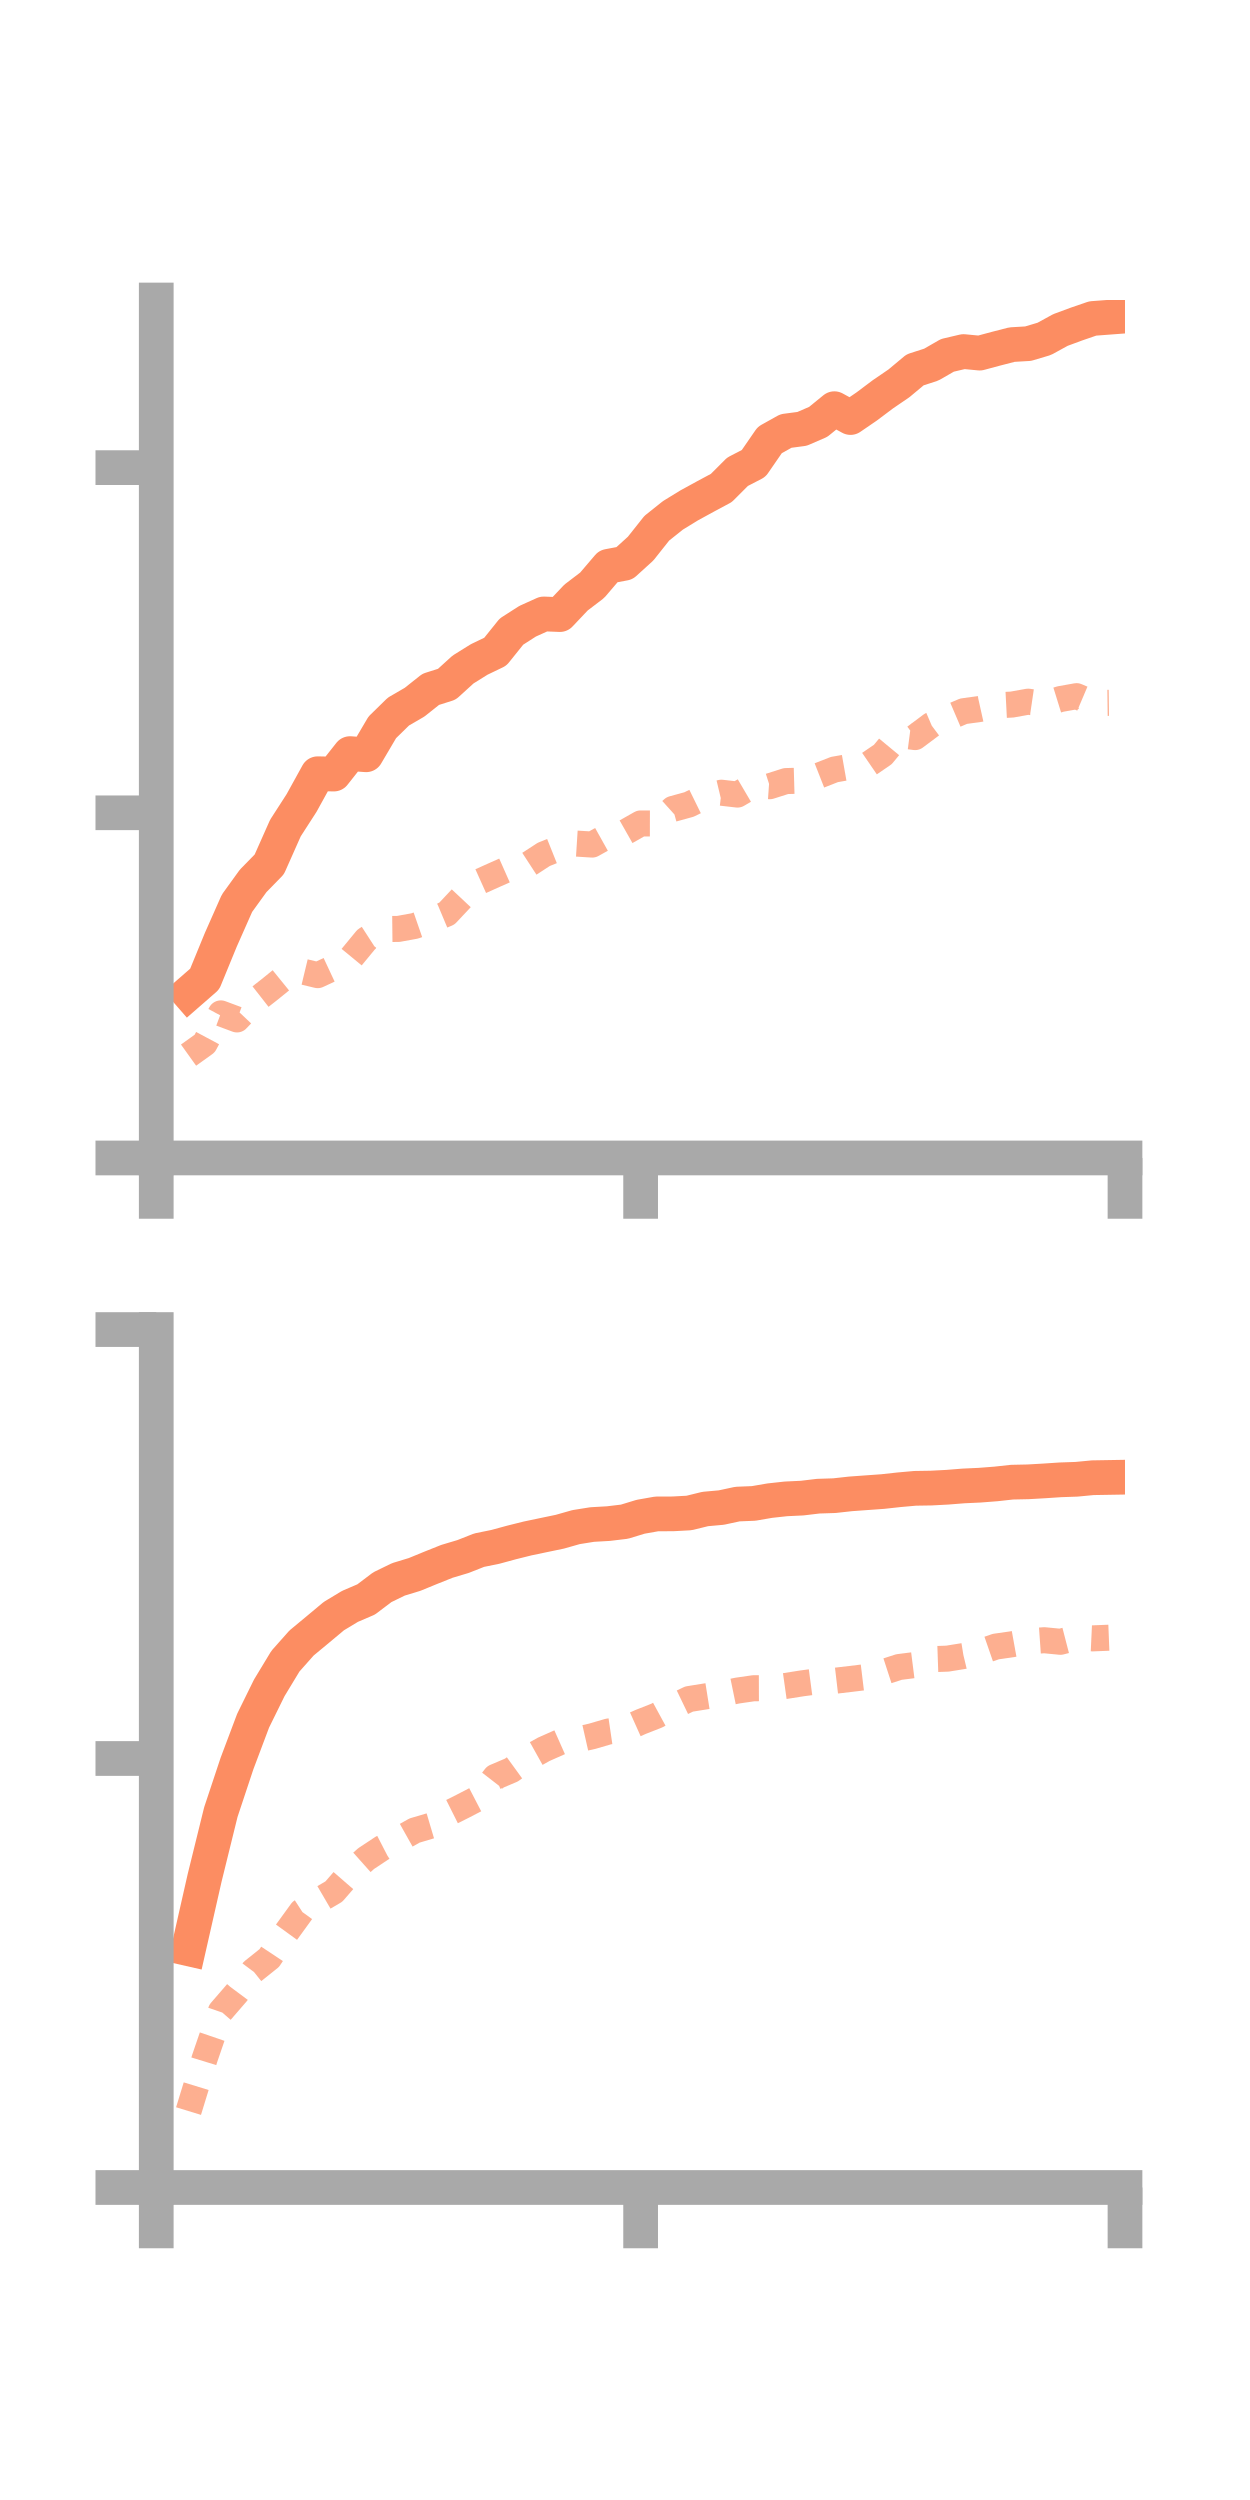
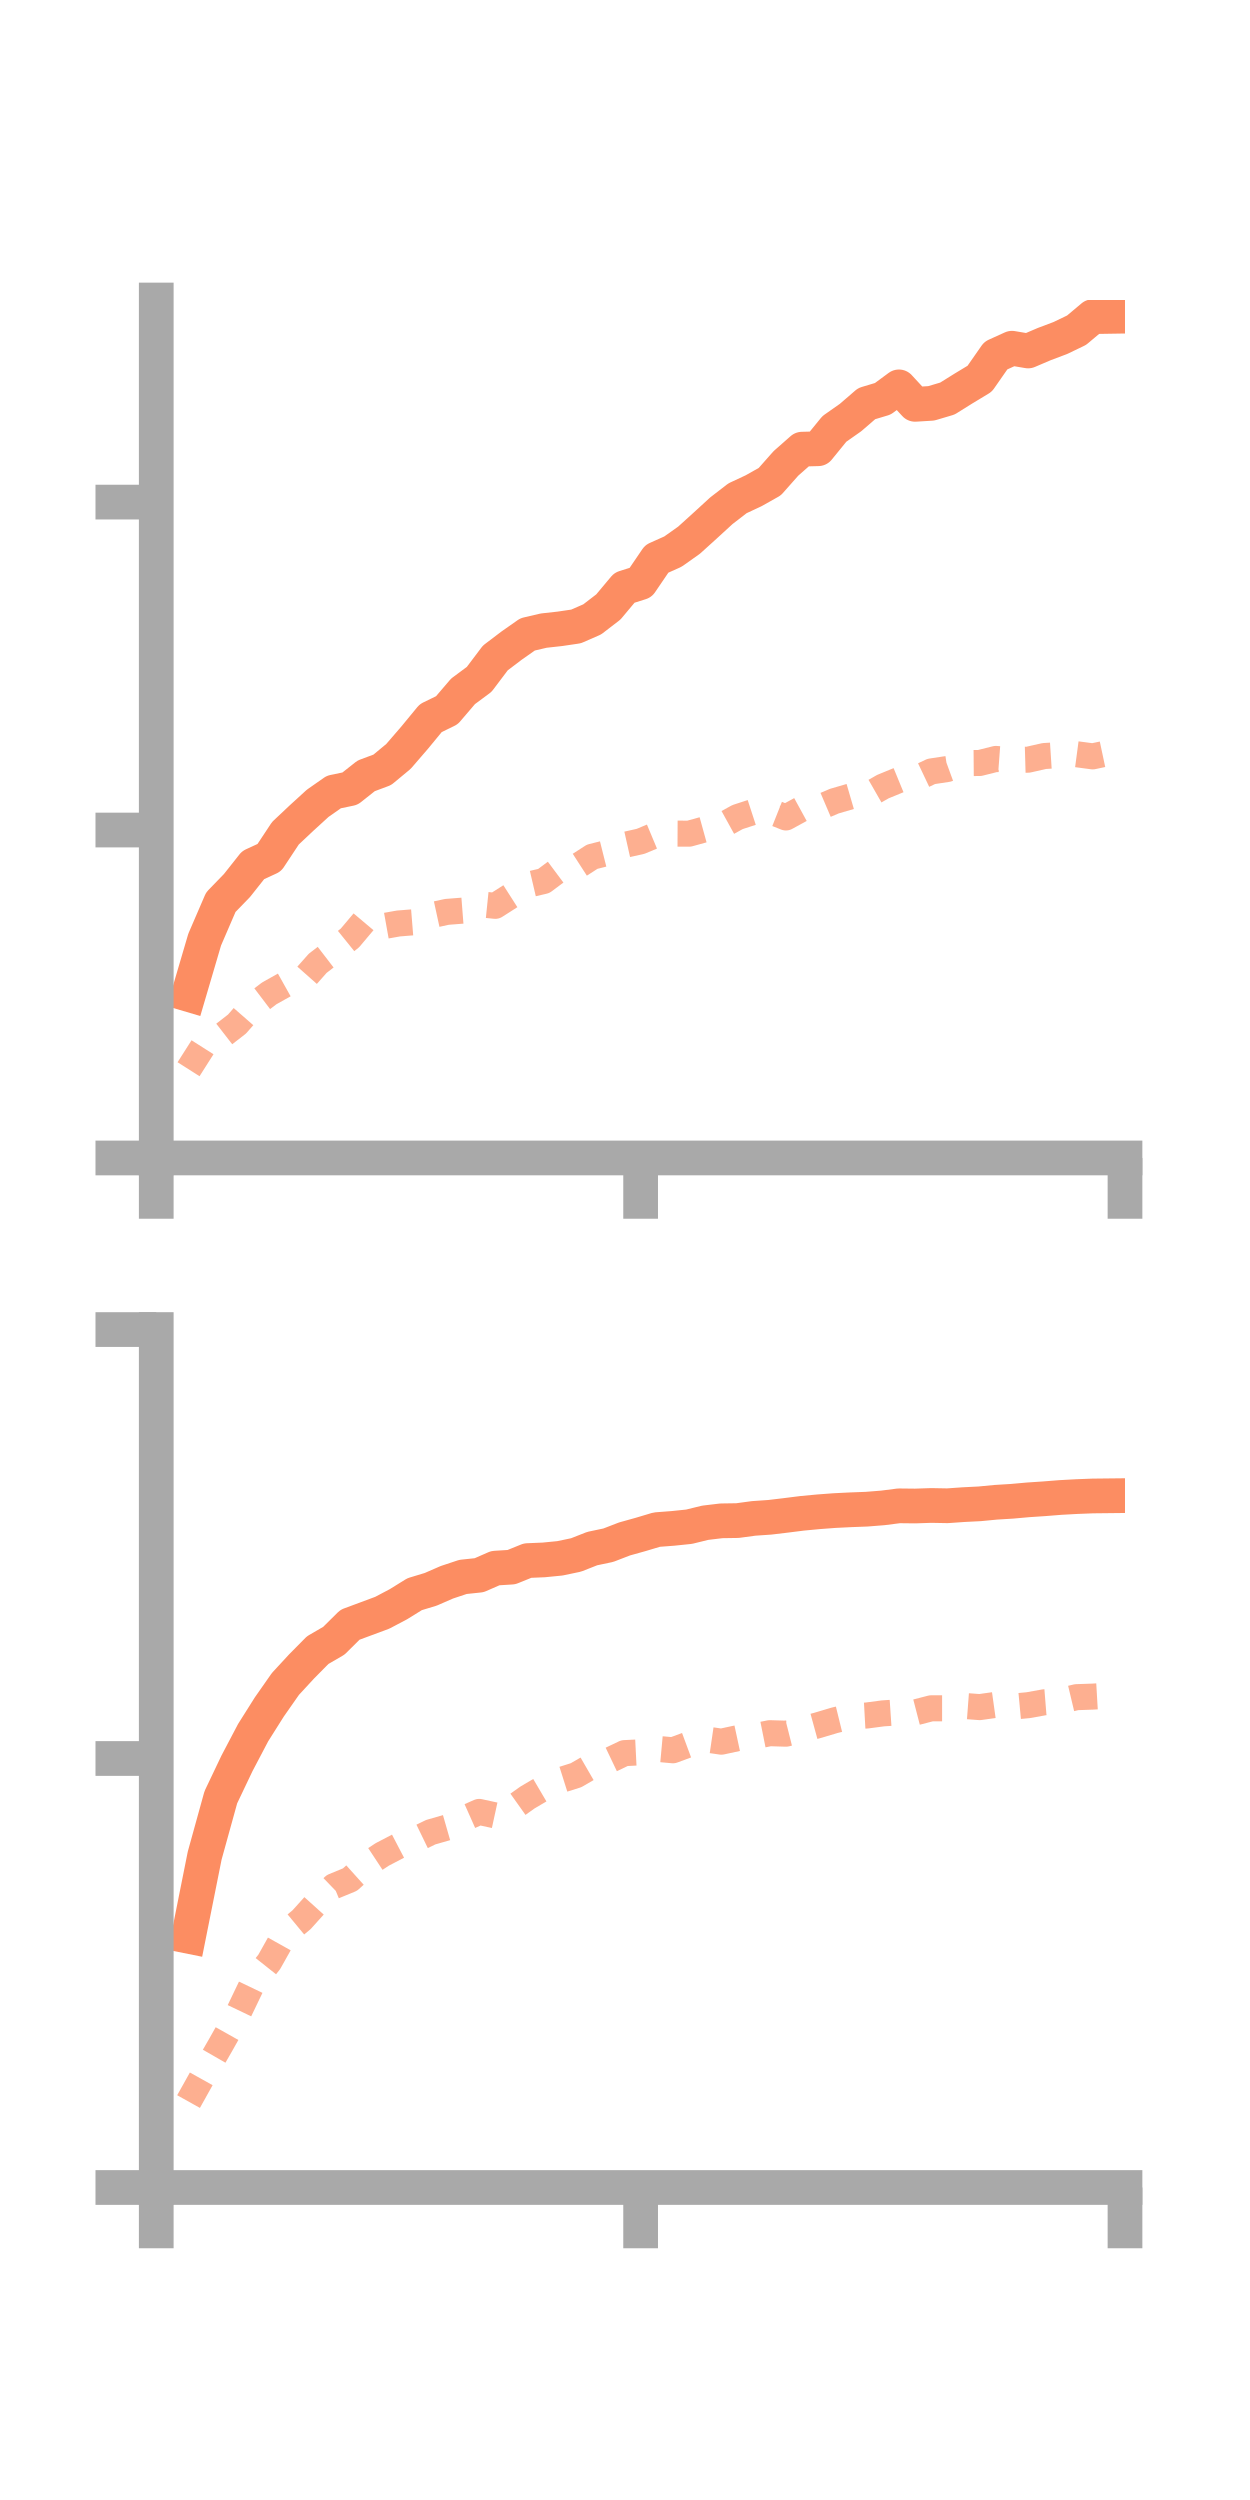
<svg xmlns="http://www.w3.org/2000/svg" xmlns:xlink="http://www.w3.org/1999/xlink" height="144pt" version="1.1" viewBox="0 0 72 144" width="72pt">
  <defs>
    <style type="text/css">
*{stroke-linecap:butt;stroke-linejoin:round;}
  </style>
  </defs>
  <g id="figure_1">
    <g id="patch_1">
      <path d="M 0 144  L 72 144  L 72 0  L 0 0  z " style="fill:none;" />
    </g>
    <g id="axes_1">
      <g id="patch_2">
        <path d="M 9 66.698  L 64.8 66.698  L 64.8 17.28  L 9 17.28  z " style="fill:none;" />
      </g>
      <g id="matplotlib.axis_1">
        <g id="xtick_1">
          <g id="line2d_1">
            <defs>
-               <path d="M 0 0  L 0 3.5  " id="mb3dd3c7798" style="stroke:#a9a9a9;stroke-width:2;" />
+               <path d="M 0 0  L 0 3.5  " id="m17a029f264" style="stroke:#a9a9a9;stroke-width:2;" />
            </defs>
            <g>
-               <use style="fill:#a9a9a9;stroke:#a9a9a9;stroke-width:2;" x="9" xlink:href="#mb3dd3c7798" y="66.698" />
+               <use style="fill:#a9a9a9;stroke:#a9a9a9;stroke-width:2;" x="9" xlink:href="#m17a029f264" y="66.698" />
            </g>
          </g>
        </g>
        <g id="xtick_2">
          <g id="line2d_2">
            <g>
-               <use style="fill:#a9a9a9;stroke:#a9a9a9;stroke-width:2;" x="36.9" xlink:href="#mb3dd3c7798" y="66.698" />
+               <use style="fill:#a9a9a9;stroke:#a9a9a9;stroke-width:2;" x="36.9" xlink:href="#m17a029f264" y="66.698" />
            </g>
          </g>
        </g>
        <g id="xtick_3">
          <g id="line2d_3">
            <g>
-               <use style="fill:#a9a9a9;stroke:#a9a9a9;stroke-width:2;" x="64.8" xlink:href="#mb3dd3c7798" y="66.698" />
+               <use style="fill:#a9a9a9;stroke:#a9a9a9;stroke-width:2;" x="64.8" xlink:href="#m17a029f264" y="66.698" />
            </g>
          </g>
        </g>
      </g>
      <g id="matplotlib.axis_2">
        <g id="ytick_1">
          <g id="line2d_4">
            <defs>
-               <path d="M 0 0  L -3.5 0  " id="m3427e49e5a" style="stroke:#a9a9a9;stroke-width:2;" />
+               <path d="M 0 0  L -3.5 0  " id="mae53d9c5b8" style="stroke:#a9a9a9;stroke-width:2;" />
            </defs>
            <g>
-               <use style="fill:#a9a9a9;stroke:#a9a9a9;stroke-width:2;" x="9" xlink:href="#m3427e49e5a" y="66.698" />
+               <use style="fill:#a9a9a9;stroke:#a9a9a9;stroke-width:2;" x="9" xlink:href="#mae53d9c5b8" y="66.698" />
            </g>
          </g>
        </g>
        <g id="ytick_2">
          <g id="line2d_5">
            <g>
-               <use style="fill:#a9a9a9;stroke:#a9a9a9;stroke-width:2;" x="9" xlink:href="#m3427e49e5a" y="46.817" />
+               <use style="fill:#a9a9a9;stroke:#a9a9a9;stroke-width:2;" x="9" xlink:href="#mae53d9c5b8" y="47.809" />
            </g>
          </g>
        </g>
        <g id="ytick_3">
          <g id="line2d_6">
            <g>
-               <use style="fill:#a9a9a9;stroke:#a9a9a9;stroke-width:2;" x="9" xlink:href="#m3427e49e5a" y="26.935" />
+               <use style="fill:#a9a9a9;stroke:#a9a9a9;stroke-width:2;" x="9" xlink:href="#mae53d9c5b8" y="28.92" />
            </g>
          </g>
        </g>
      </g>
      <g id="line2d_7">
-         <path clip-path="url(#peab1d6b524)" d="M 10.86 57.205  L 11.79 56.394  L 12.72 54.129  L 13.65 52.028  L 14.58 50.741  L 15.51 49.789  L 16.44 47.696  L 17.37 46.253  L 18.3 44.567  L 19.23 44.586  L 20.16 43.408  L 21.09 43.475  L 22.02 41.896  L 22.95 40.986  L 23.88 40.446  L 24.81 39.706  L 25.74 39.411  L 26.67 38.565  L 27.6 37.985  L 28.53 37.538  L 29.46 36.38  L 30.39 35.783  L 31.32 35.363  L 32.25 35.4  L 33.18 34.418  L 34.11 33.709  L 35.04 32.619  L 35.97 32.444  L 36.9 31.6  L 37.83 30.427  L 38.76 29.685  L 39.69 29.114  L 40.62 28.605  L 41.55 28.106  L 42.48 27.175  L 43.41 26.693  L 44.34 25.344  L 45.27 24.825  L 46.2 24.702  L 47.13 24.299  L 48.06 23.541  L 48.99 24.05  L 49.92 23.414  L 50.85 22.715  L 51.78 22.08  L 52.71 21.303  L 53.64 21.003  L 54.57 20.468  L 55.5 20.25  L 56.43 20.339  L 57.36 20.089  L 58.29 19.849  L 59.22 19.795  L 60.15 19.518  L 61.08 19.008  L 62.01 18.664  L 62.94 18.344  L 63.87 18.274  " style="fill:none;stroke:#fc8d62;stroke-linecap:square;stroke-width:2;" />
+         <path clip-path="url(#p55390ec0c1)" d="M 10.86 57.28  L 11.79 54.12  L 12.72 51.965  L 13.65 51.006  L 14.58 49.831  L 15.51 49.402  L 16.44 47.995  L 17.37 47.119  L 18.3 46.27  L 19.23 45.619  L 20.16 45.426  L 21.09 44.69  L 22.02 44.342  L 22.95 43.571  L 23.88 42.494  L 24.81 41.364  L 25.74 40.91  L 26.67 39.822  L 27.6 39.132  L 28.53 37.899  L 29.46 37.193  L 30.39 36.54  L 31.32 36.323  L 32.25 36.22  L 33.18 36.083  L 34.11 35.677  L 35.04 34.962  L 35.97 33.851  L 36.9 33.557  L 37.83 32.189  L 38.76 31.773  L 39.69 31.114  L 40.62 30.272  L 41.55 29.419  L 42.48 28.701  L 43.41 28.266  L 44.34 27.742  L 45.27 26.691  L 46.2 25.872  L 47.13 25.847  L 48.06 24.705  L 48.99 24.052  L 49.92 23.249  L 50.85 22.97  L 51.78 22.284  L 52.71 23.29  L 53.64 23.233  L 54.57 22.957  L 55.5 22.376  L 56.43 21.814  L 57.36 20.48  L 58.29 20.058  L 59.22 20.216  L 60.15 19.819  L 61.08 19.468  L 62.01 19.02  L 62.94 18.239  L 63.87 18.224  " style="fill:none;stroke:#fc8d62;stroke-linecap:square;stroke-width:2;" />
      </g>
      <g id="line2d_8">
-         <path clip-path="url(#peab1d6b524)" d="M 10.86 60.775  L 11.79 60.109  L 12.72 58.372  L 13.65 58.719  L 14.58 57.737  L 15.51 57.009  L 16.44 56.255  L 17.37 55.945  L 18.3 56.168  L 19.23 55.734  L 20.16 55.247  L 21.09 54.116  L 22.02 53.515  L 22.95 53.505  L 23.88 53.336  L 24.81 53.014  L 25.74 52.623  L 26.67 51.632  L 27.6 50.793  L 28.53 50.375  L 29.46 49.963  L 30.39 49.818  L 31.32 49.213  L 32.25 48.84  L 33.18 48.588  L 34.11 48.647  L 35.04 48.128  L 35.97 47.958  L 36.9 47.431  L 37.83 47.433  L 38.76 46.594  L 39.69 46.338  L 40.62 45.882  L 41.55 45.66  L 42.48 45.767  L 43.41 45.221  L 44.34 45.286  L 45.27 44.99  L 46.2 44.964  L 47.13 44.69  L 48.06 44.325  L 48.99 44.161  L 49.92 44.095  L 50.85 43.459  L 51.78 42.335  L 52.71 42.456  L 53.64 41.76  L 54.57 41.363  L 55.5 40.966  L 56.43 40.838  L 57.36 40.631  L 58.29 40.583  L 59.22 40.416  L 60.15 40.553  L 61.08 40.265  L 62.01 40.099  L 62.94 40.494  L 63.87 40.483  " style="fill:none;stroke:#fc8d62;stroke-dasharray:1.5,1.5;stroke-dashoffset:0;stroke-opacity:0.7;stroke-width:1.5;" />
+         <path clip-path="url(#p55390ec0c1)" d="M 10.86 61.588  L 11.79 60.126  L 12.72 59.709  L 13.65 58.987  L 14.58 57.923  L 15.51 57.217  L 16.44 56.696  L 17.37 56.536  L 18.3 55.486  L 19.23 54.771  L 20.16 54.021  L 21.09 52.917  L 22.02 53.359  L 22.95 53.193  L 23.88 53.118  L 24.81 52.726  L 25.74 52.524  L 26.67 52.451  L 27.6 52.081  L 28.53 52.176  L 29.46 51.582  L 30.39 50.963  L 31.32 50.746  L 32.25 50.052  L 33.18 49.948  L 34.11 49.348  L 35.04 49.115  L 35.97 48.669  L 36.9 48.46  L 37.83 48.071  L 38.76 48.016  L 39.69 48.02  L 40.62 47.763  L 41.55 47.577  L 42.48 47.064  L 43.41 46.761  L 44.34 46.716  L 45.27 47.086  L 46.2 46.578  L 47.13 46.541  L 48.06 46.144  L 48.99 45.873  L 49.92 45.843  L 50.85 45.311  L 51.78 44.929  L 52.71 44.876  L 53.64 44.435  L 54.57 44.294  L 55.5 43.955  L 56.43 43.948  L 57.36 43.715  L 58.29 43.784  L 59.22 43.758  L 60.15 43.548  L 61.08 43.489  L 62.01 43.443  L 62.94 43.567  L 63.87 43.369  " style="fill:none;stroke:#fc8d62;stroke-dasharray:1.5,1.5;stroke-dashoffset:0;stroke-opacity:0.7;stroke-width:1.5;" />
      </g>
      <g id="patch_3">
        <path d="M 9 66.698  L 9 17.28  " style="fill:none;stroke:#a9a9a9;stroke-linecap:square;stroke-linejoin:miter;stroke-width:2;" />
      </g>
      <g id="patch_4">
        <path d="M 64.8 66.698  L 64.8 17.28  " style="fill:none;" />
      </g>
      <g id="patch_5">
        <path d="M 9 66.698  L 64.8 66.698  " style="fill:none;stroke:#a9a9a9;stroke-linecap:square;stroke-linejoin:miter;stroke-width:2;" />
      </g>
      <g id="patch_6">
        <path d="M 9 17.28  L 64.8 17.28  " style="fill:none;" />
      </g>
    </g>
    <g id="axes_2">
      <g id="patch_7">
        <path d="M 9 126  L 64.8 126  L 64.8 76.582  L 9 76.582  z " style="fill:none;" />
      </g>
      <g id="matplotlib.axis_3">
        <g id="xtick_4">
          <g id="line2d_9">
            <g>
-               <use style="fill:#a9a9a9;stroke:#a9a9a9;stroke-width:2;" x="9" xlink:href="#mb3dd3c7798" y="126" />
+               <use style="fill:#a9a9a9;stroke:#a9a9a9;stroke-width:2;" x="9" xlink:href="#m17a029f264" y="126" />
            </g>
          </g>
        </g>
        <g id="xtick_5">
          <g id="line2d_10">
            <g>
-               <use style="fill:#a9a9a9;stroke:#a9a9a9;stroke-width:2;" x="36.9" xlink:href="#mb3dd3c7798" y="126" />
+               <use style="fill:#a9a9a9;stroke:#a9a9a9;stroke-width:2;" x="36.9" xlink:href="#m17a029f264" y="126" />
            </g>
          </g>
        </g>
        <g id="xtick_6">
          <g id="line2d_11">
            <g>
-               <use style="fill:#a9a9a9;stroke:#a9a9a9;stroke-width:2;" x="64.8" xlink:href="#mb3dd3c7798" y="126" />
+               <use style="fill:#a9a9a9;stroke:#a9a9a9;stroke-width:2;" x="64.8" xlink:href="#m17a029f264" y="126" />
            </g>
          </g>
        </g>
      </g>
      <g id="matplotlib.axis_4">
        <g id="ytick_4">
          <g id="line2d_12">
            <g>
-               <use style="fill:#a9a9a9;stroke:#a9a9a9;stroke-width:2;" x="9" xlink:href="#m3427e49e5a" y="126" />
+               <use style="fill:#a9a9a9;stroke:#a9a9a9;stroke-width:2;" x="9" xlink:href="#mae53d9c5b8" y="126" />
            </g>
          </g>
        </g>
        <g id="ytick_5">
          <g id="line2d_13">
            <g>
-               <use style="fill:#a9a9a9;stroke:#a9a9a9;stroke-width:2;" x="9" xlink:href="#m3427e49e5a" y="101.291" />
+               <use style="fill:#a9a9a9;stroke:#a9a9a9;stroke-width:2;" x="9" xlink:href="#mae53d9c5b8" y="101.291" />
            </g>
          </g>
        </g>
        <g id="ytick_6">
          <g id="line2d_14">
            <g>
-               <use style="fill:#a9a9a9;stroke:#a9a9a9;stroke-width:2;" x="9" xlink:href="#m3427e49e5a" y="76.582" />
+               <use style="fill:#a9a9a9;stroke:#a9a9a9;stroke-width:2;" x="9" xlink:href="#mae53d9c5b8" y="76.582" />
            </g>
          </g>
        </g>
      </g>
      <g id="line2d_15">
-         <path clip-path="url(#p7645f19980)" d="M 10.86 112.249  L 11.79 108.151  L 12.72 104.38  L 13.65 101.581  L 14.58 99.11  L 15.51 97.221  L 16.44 95.684  L 17.37 94.636  L 18.3 93.865  L 19.23 93.088  L 20.16 92.527  L 21.09 92.128  L 22.02 91.424  L 22.95 90.971  L 23.88 90.688  L 24.81 90.306  L 25.74 89.934  L 26.67 89.656  L 27.6 89.289  L 28.53 89.1  L 29.46 88.847  L 30.39 88.615  L 31.32 88.42  L 32.25 88.226  L 33.18 87.962  L 34.11 87.813  L 35.04 87.76  L 35.97 87.649  L 36.9 87.365  L 37.83 87.201  L 38.76 87.198  L 39.69 87.148  L 40.62 86.919  L 41.55 86.835  L 42.48 86.635  L 43.41 86.597  L 44.34 86.437  L 45.27 86.335  L 46.2 86.291  L 47.13 86.18  L 48.06 86.15  L 48.99 86.047  L 49.92 85.98  L 50.85 85.913  L 51.78 85.811  L 52.71 85.728  L 53.64 85.713  L 54.57 85.664  L 55.5 85.59  L 56.43 85.547  L 57.36 85.475  L 58.29 85.373  L 59.22 85.353  L 60.15 85.3  L 61.08 85.238  L 62.01 85.206  L 62.94 85.117  L 63.87 85.101  " style="fill:none;stroke:#fc8d62;stroke-linecap:square;stroke-width:2;" />
+         <path clip-path="url(#pc68d6482d0)" d="M 10.86 111.533  L 11.79 106.882  L 12.72 103.522  L 13.65 101.569  L 14.58 99.8  L 15.51 98.325  L 16.44 96.995  L 17.37 95.988  L 18.3 95.047  L 19.23 94.506  L 20.16 93.585  L 21.09 93.24  L 22.02 92.894  L 22.95 92.403  L 23.88 91.826  L 24.81 91.544  L 25.74 91.139  L 26.67 90.83  L 27.6 90.732  L 28.53 90.325  L 29.46 90.267  L 30.39 89.89  L 31.32 89.851  L 32.25 89.76  L 33.18 89.565  L 34.11 89.199  L 35.04 89.003  L 35.97 88.644  L 36.9 88.384  L 37.83 88.106  L 38.76 88.035  L 39.69 87.939  L 40.62 87.711  L 41.55 87.6  L 42.48 87.586  L 43.41 87.46  L 44.34 87.396  L 45.27 87.285  L 46.2 87.168  L 47.13 87.08  L 48.06 87.01  L 48.99 86.964  L 49.92 86.929  L 50.85 86.855  L 51.78 86.736  L 52.71 86.746  L 53.64 86.715  L 54.57 86.732  L 55.5 86.667  L 56.43 86.62  L 57.36 86.531  L 58.29 86.474  L 59.22 86.391  L 60.15 86.329  L 61.08 86.255  L 62.01 86.204  L 62.94 86.168  L 63.87 86.158  " style="fill:none;stroke:#fc8d62;stroke-linecap:square;stroke-width:2;" />
      </g>
      <g id="line2d_16">
-         <path clip-path="url(#p7645f19980)" d="M 10.86 121.598  L 11.79 118.565  L 12.72 115.851  L 13.65 114.775  L 14.58 113.526  L 15.51 112.783  L 16.44 111.381  L 17.37 110.099  L 18.3 109.498  L 19.23 108.955  L 20.16 107.883  L 21.09 107.054  L 22.02 106.439  L 22.95 105.96  L 23.88 105.438  L 24.81 105.162  L 25.74 104.496  L 26.67 104.03  L 27.6 103.548  L 28.53 102.349  L 29.46 101.954  L 30.39 101.279  L 31.32 100.76  L 32.25 100.347  L 33.18 100.219  L 34.11 100.009  L 35.04 99.737  L 35.97 99.6  L 36.9 99.184  L 37.83 98.818  L 38.76 98.312  L 39.69 97.865  L 40.62 97.716  L 41.55 97.568  L 42.48 97.377  L 43.41 97.242  L 44.34 97.239  L 45.27 97.108  L 46.2 96.961  L 47.13 96.838  L 48.06 96.816  L 48.99 96.707  L 49.92 96.594  L 50.85 96.323  L 51.78 96.021  L 52.71 95.903  L 53.64 95.57  L 54.57 95.538  L 55.5 95.388  L 56.43 95.165  L 57.36 94.843  L 58.29 94.71  L 59.22 94.542  L 60.15 94.477  L 61.08 94.567  L 62.01 94.327  L 62.94 94.37  L 63.87 94.333  " style="fill:none;stroke:#fc8d62;stroke-dasharray:1.5,1.5;stroke-dashoffset:0;stroke-opacity:0.7;stroke-width:1.5;" />
+         <path clip-path="url(#pc68d6482d0)" d="M 10.86 121.051  L 11.79 119.386  L 12.72 117.77  L 13.65 116.115  L 14.58 114.175  L 15.51 113.003  L 16.44 111.344  L 17.37 110.576  L 18.3 109.544  L 19.23 108.647  L 20.16 108.263  L 21.09 107.426  L 22.02 106.813  L 22.95 106.328  L 23.88 105.985  L 24.81 105.534  L 25.74 105.267  L 26.67 104.78  L 27.6 104.366  L 28.53 104.568  L 29.46 104.192  L 30.39 103.531  L 31.32 102.984  L 32.25 102.546  L 33.18 102.252  L 34.11 101.714  L 35.04 101.424  L 35.97 100.98  L 36.9 100.934  L 37.83 100.731  L 38.76 100.816  L 39.69 100.472  L 40.62 100.184  L 41.55 100.32  L 42.48 100.12  L 43.41 100.018  L 44.34 99.832  L 45.27 99.86  L 46.2 99.626  L 47.13 99.371  L 48.06 99.093  L 48.99 98.865  L 49.92 98.814  L 50.85 98.691  L 51.78 98.629  L 52.71 98.638  L 53.64 98.398  L 54.57 98.398  L 55.5 98.259  L 56.43 98.329  L 57.36 98.199  L 58.29 98.306  L 59.22 98.219  L 60.15 98.052  L 61.08 97.978  L 62.01 97.757  L 62.94 97.725  L 63.87 97.671  " style="fill:none;stroke:#fc8d62;stroke-dasharray:1.5,1.5;stroke-dashoffset:0;stroke-opacity:0.7;stroke-width:1.5;" />
      </g>
      <g id="patch_8">
        <path d="M 9 126  L 9 76.582  " style="fill:none;stroke:#a9a9a9;stroke-linecap:square;stroke-linejoin:miter;stroke-width:2;" />
      </g>
      <g id="patch_9">
        <path d="M 64.8 126  L 64.8 76.582  " style="fill:none;" />
      </g>
      <g id="patch_10">
        <path d="M 9 126  L 64.8 126  " style="fill:none;stroke:#a9a9a9;stroke-linecap:square;stroke-linejoin:miter;stroke-width:2;" />
      </g>
      <g id="patch_11">
        <path d="M 9 76.582  L 64.8 76.582  " style="fill:none;" />
      </g>
    </g>
  </g>
  <defs>
-     <clipPath id="peab1d6b524">
+     <clipPath id="p55390ec0c1">
      <rect height="49.418" width="55.8" x="9" y="17.28" />
    </clipPath>
-     <clipPath id="p7645f19980">
+     <clipPath id="pc68d6482d0">
      <rect height="49.418" width="55.8" x="9" y="76.582" />
    </clipPath>
  </defs>
</svg>
